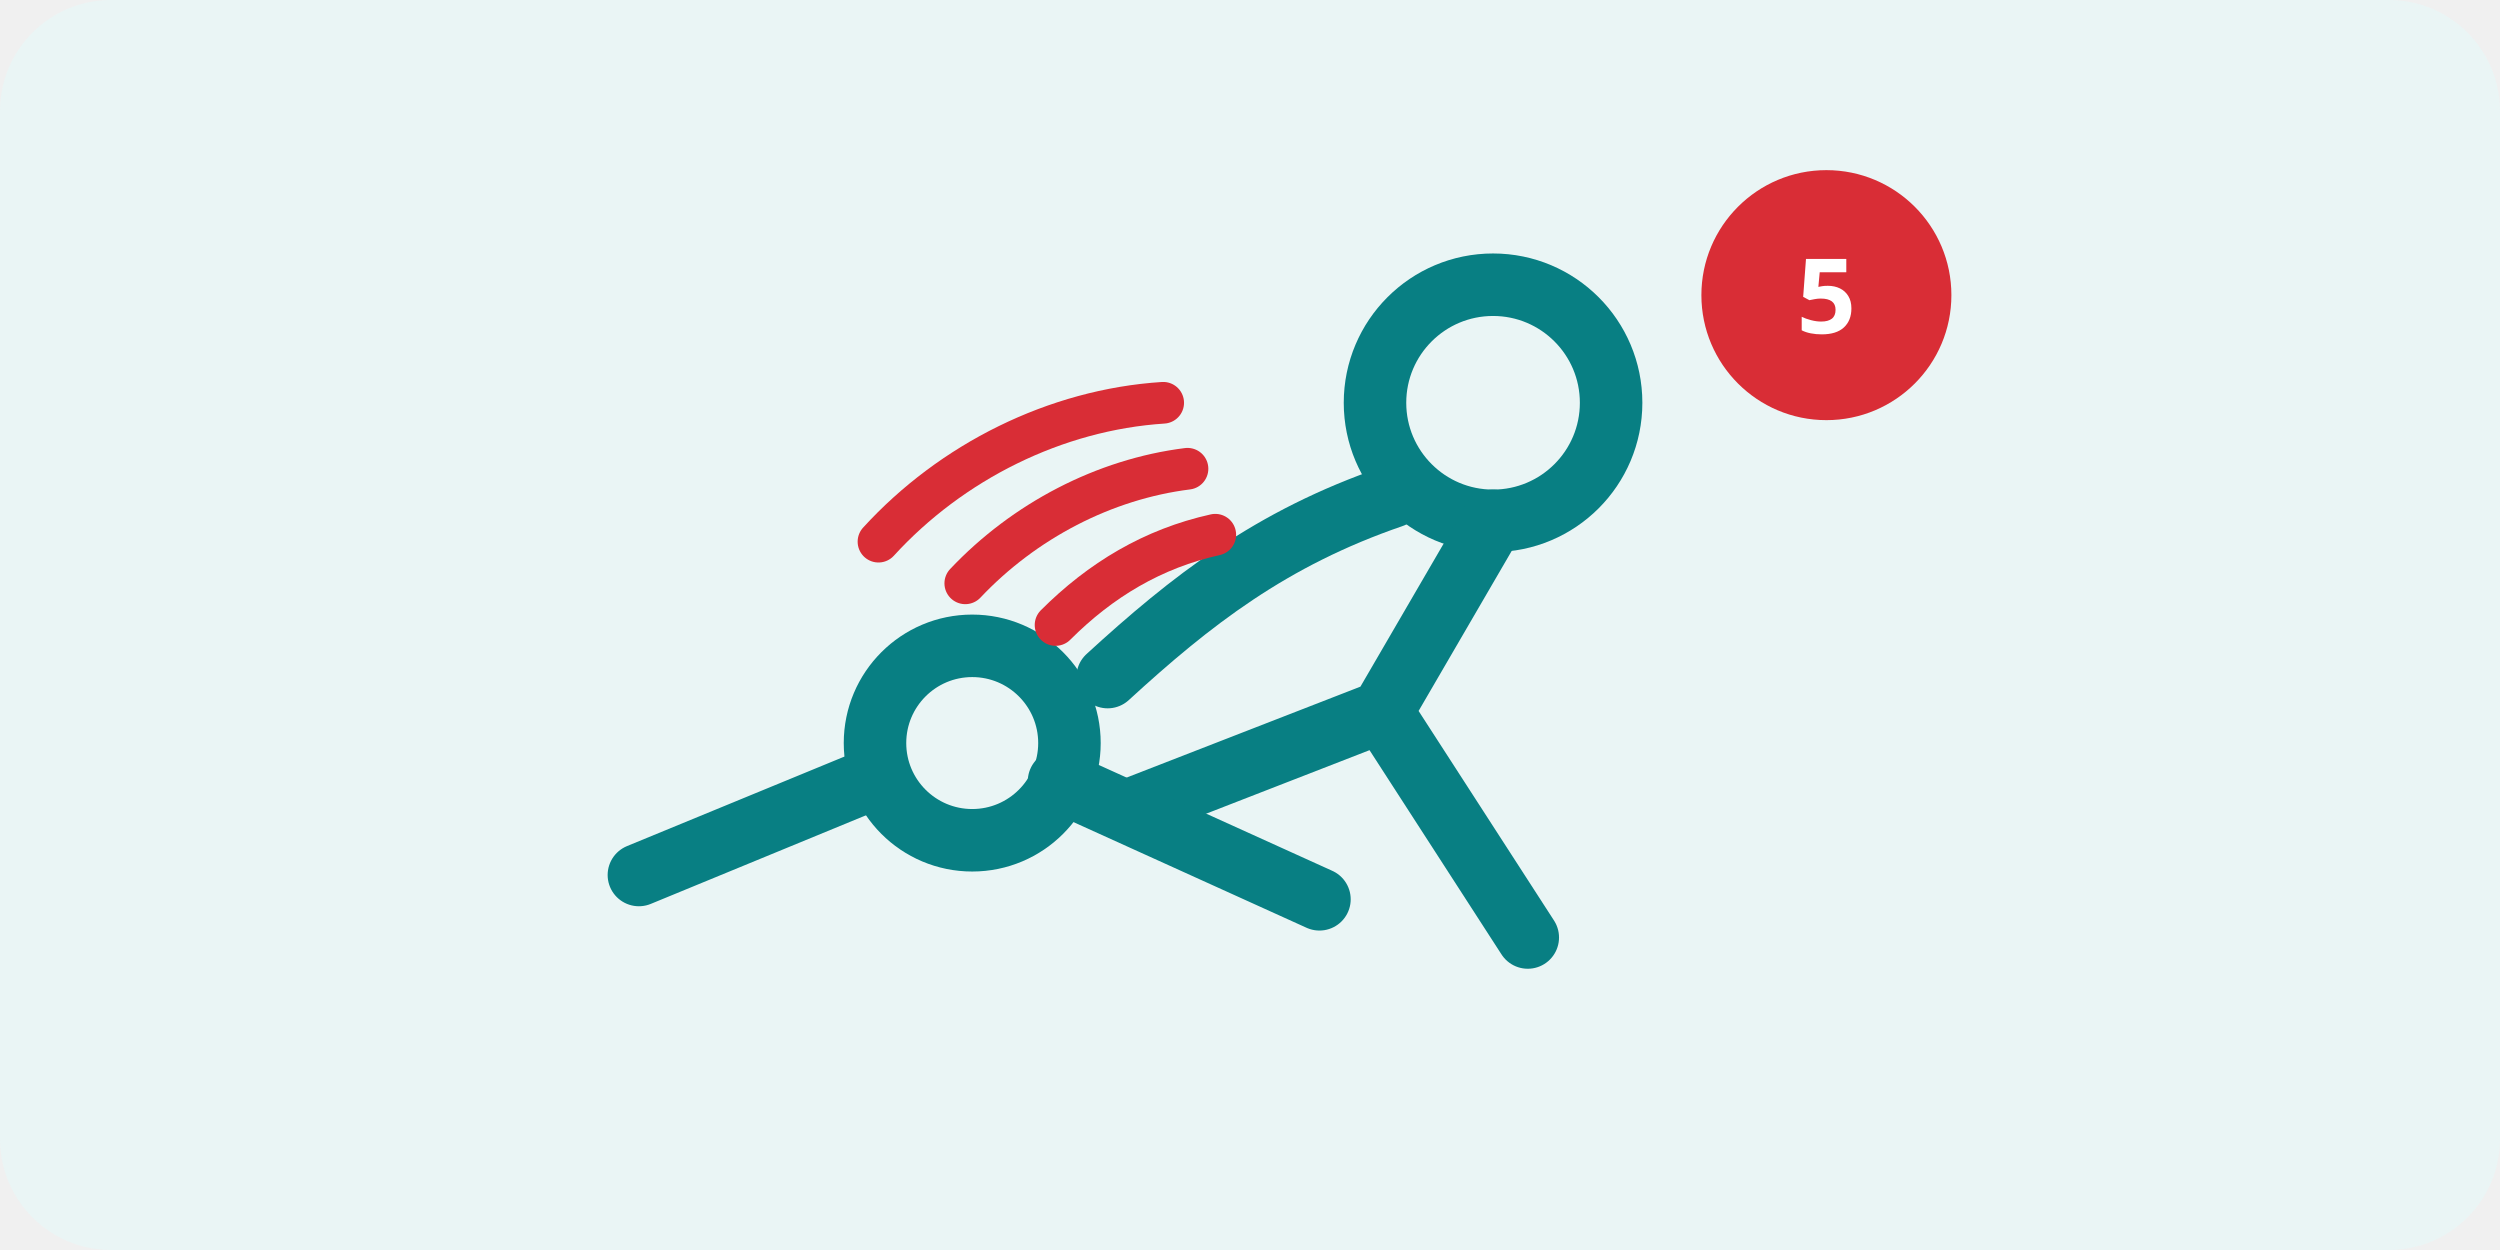
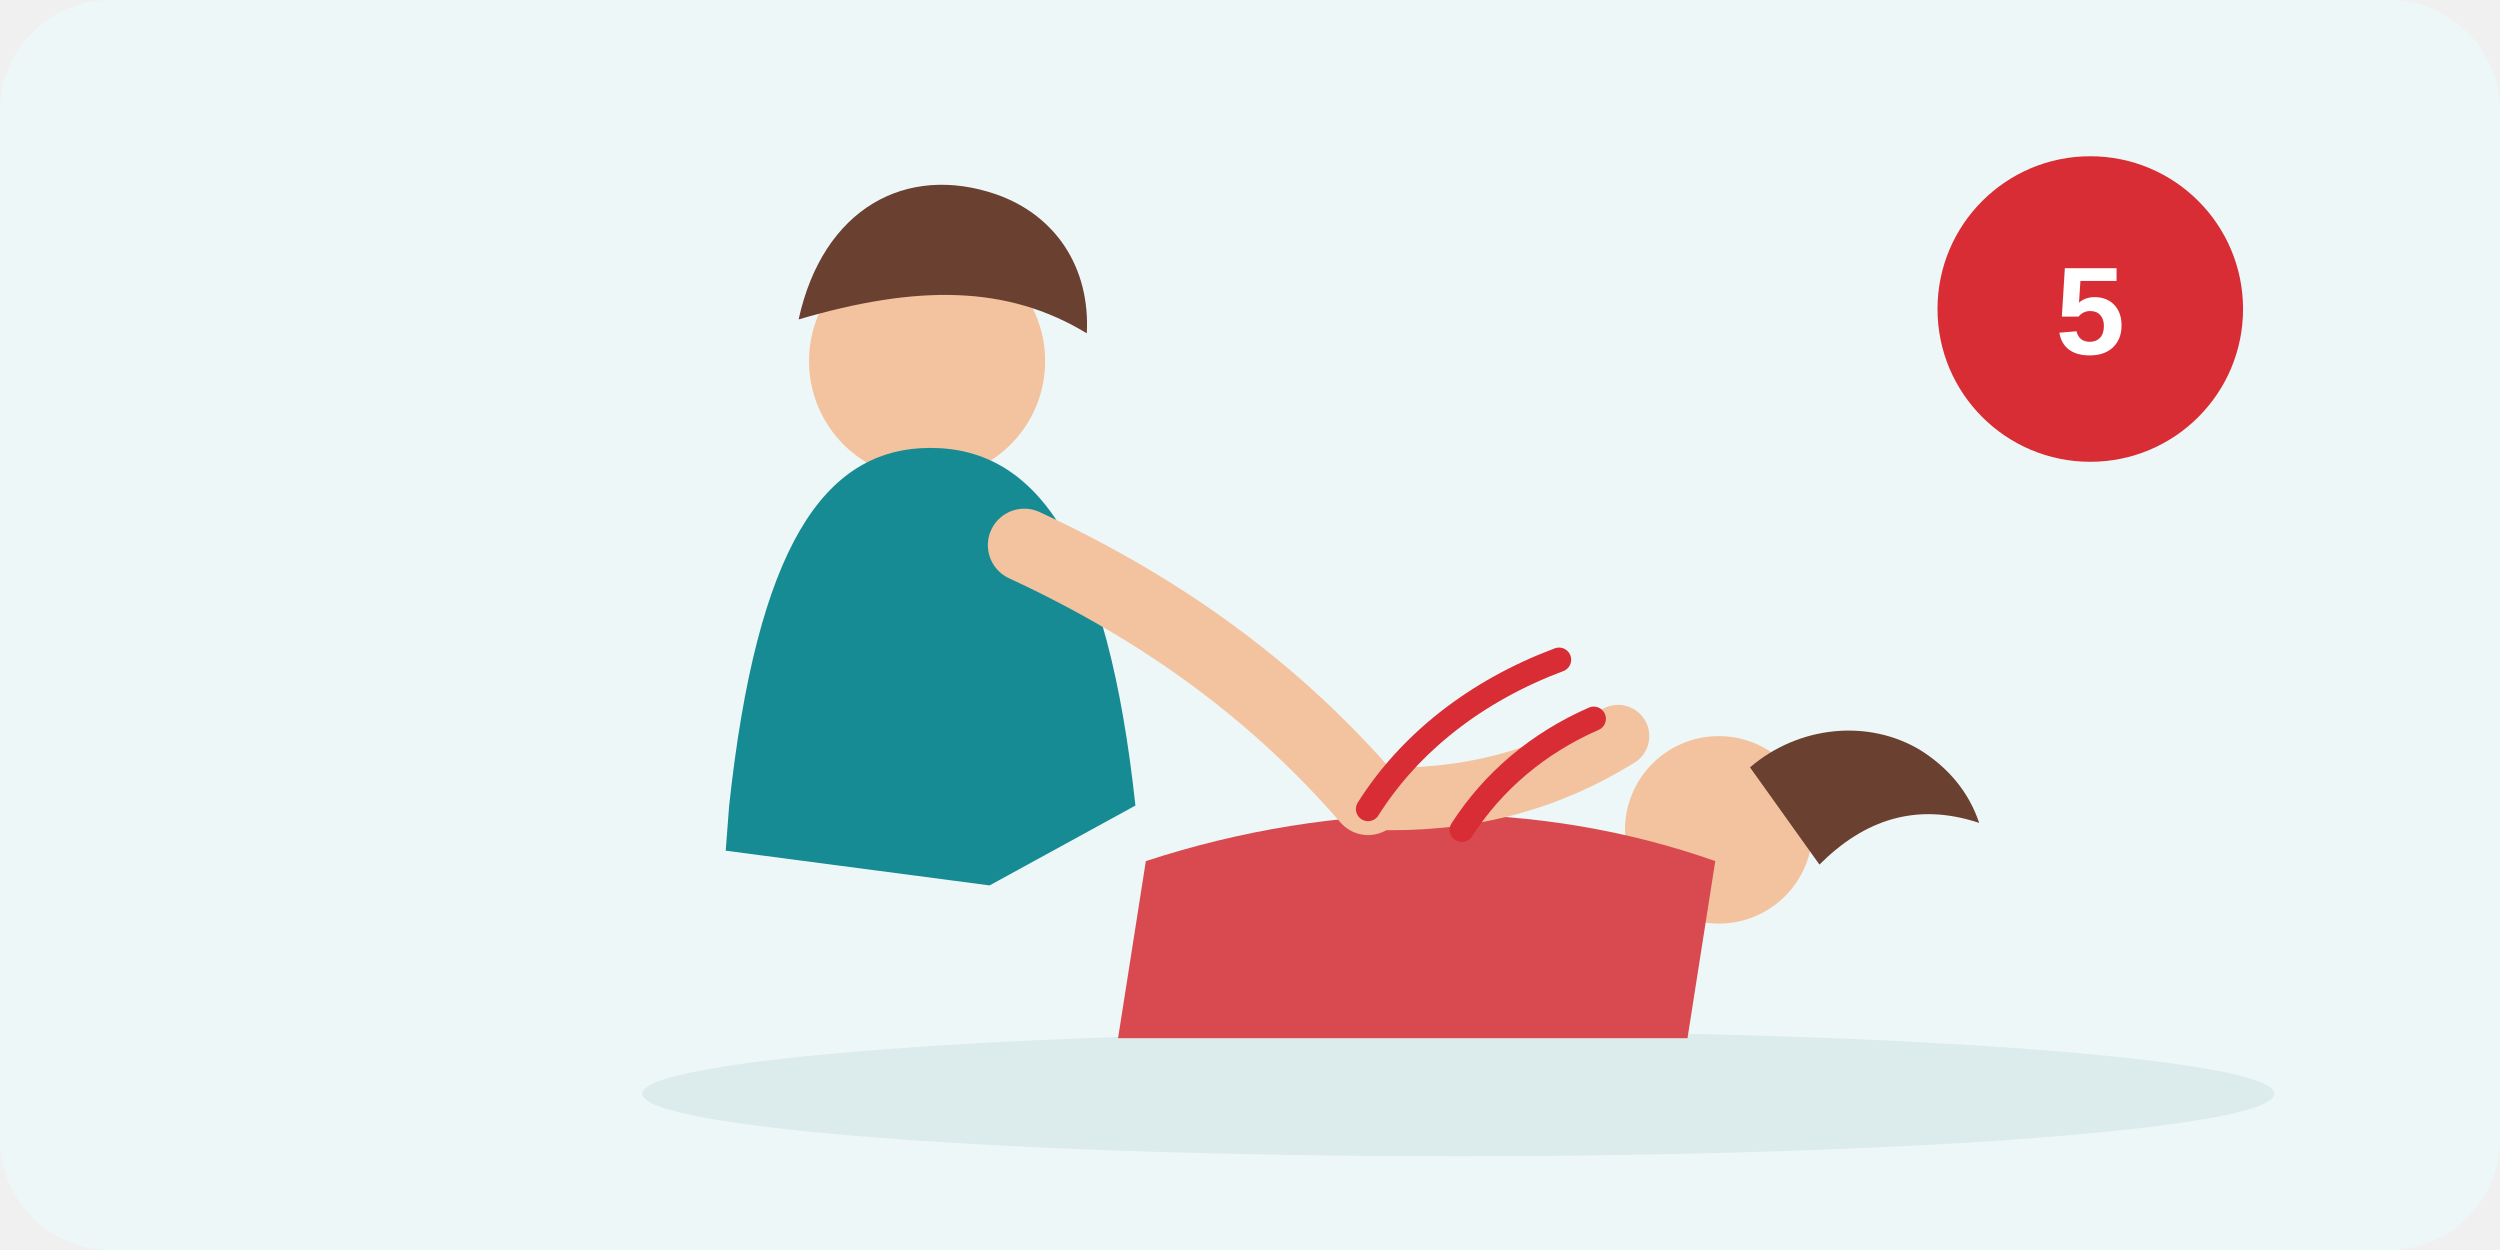
<svg xmlns="http://www.w3.org/2000/svg" viewBox="0 0 720 360">
-   <rect width="720" height="360" rx="32" fill="#EAF5F5" />
-   <g fill="none" stroke="#087F83" stroke-width="18" stroke-linecap="round" stroke-linejoin="round">
-     <circle cx="430" cy="116" r="34" />
-     <path d="M430 150l-32 55M398 205l-72 28M398 205l42 65" />
-     <circle cx="280" cy="214" r="28" />
-     <path d="M252 224l-68 28M305 225l75 34" />
-     <path d="M401 143c-35 12-58 30-82 52" />
-   </g>
-   <g fill="none" stroke="#D92D36" stroke-width="12" stroke-linecap="round">
-     <path d="M350 154c-18 4-33 13-46 26" />
-     <path d="M342 135c-24 3-47 15-64 33" />
-     <path d="M335 116c-31 2-61 17-82 40" />
-   </g>
-   <circle cx="526" cy="85" r="36" fill="#D92D36" />
-   <text x="526" y="96" text-anchor="middle" font-family="sans-serif" font-size="30" font-weight="800" fill="white">5</text>
+   <rect width="720" height="360" rx="32" fill="#EEF7F7" />
+   <ellipse cx="420" cy="315" rx="235" ry="18" fill="#DCEBEC" />
+   <circle cx="495" cy="239" r="27" fill="#F3C39F" />
+   <path d="M330 248c55-18 113-18 164 0l-8 51H322z" fill="#D94A50" />
+   <path d="M504 221c14-12 34-14 49-5 8 5 14 12 17 21-18-6-33-1-46 12z" fill="#6A4031" />
+   <circle cx="267" cy="104" r="34" fill="#F3C39F" />
+   <path d="M230 92c7-32 31-45 57-36 17 6 27 21 26 40-23-14-49-14-83-4z" fill="#6A4031" />
+   <path d="M210 232c8-74 27-103 58-103 31 0 51 29 59 103l-42 23-76-10z" fill="#168B94" />
+   <path d="M295 157c41 19 73 43 99 73" fill="none" stroke="#F3C39F" stroke-width="21" stroke-linecap="round" />
+   <path d="M395 230c27 1 50-5 71-18" fill="none" stroke="#F3C39F" stroke-width="18" stroke-linecap="round" />
+   <path d="M459 207c-16 7-29 18-38 32M449 190c-24 9-43 24-55 43" fill="none" stroke="#D92D36" stroke-width="7" stroke-linecap="round" />
+   <circle cx="602" cy="89" r="44" fill="#D92D36" />
+   <text x="602" y="102" text-anchor="middle" font-family="Arial,sans-serif" font-size="36" font-weight="800" fill="#fff">5</text>
</svg>
